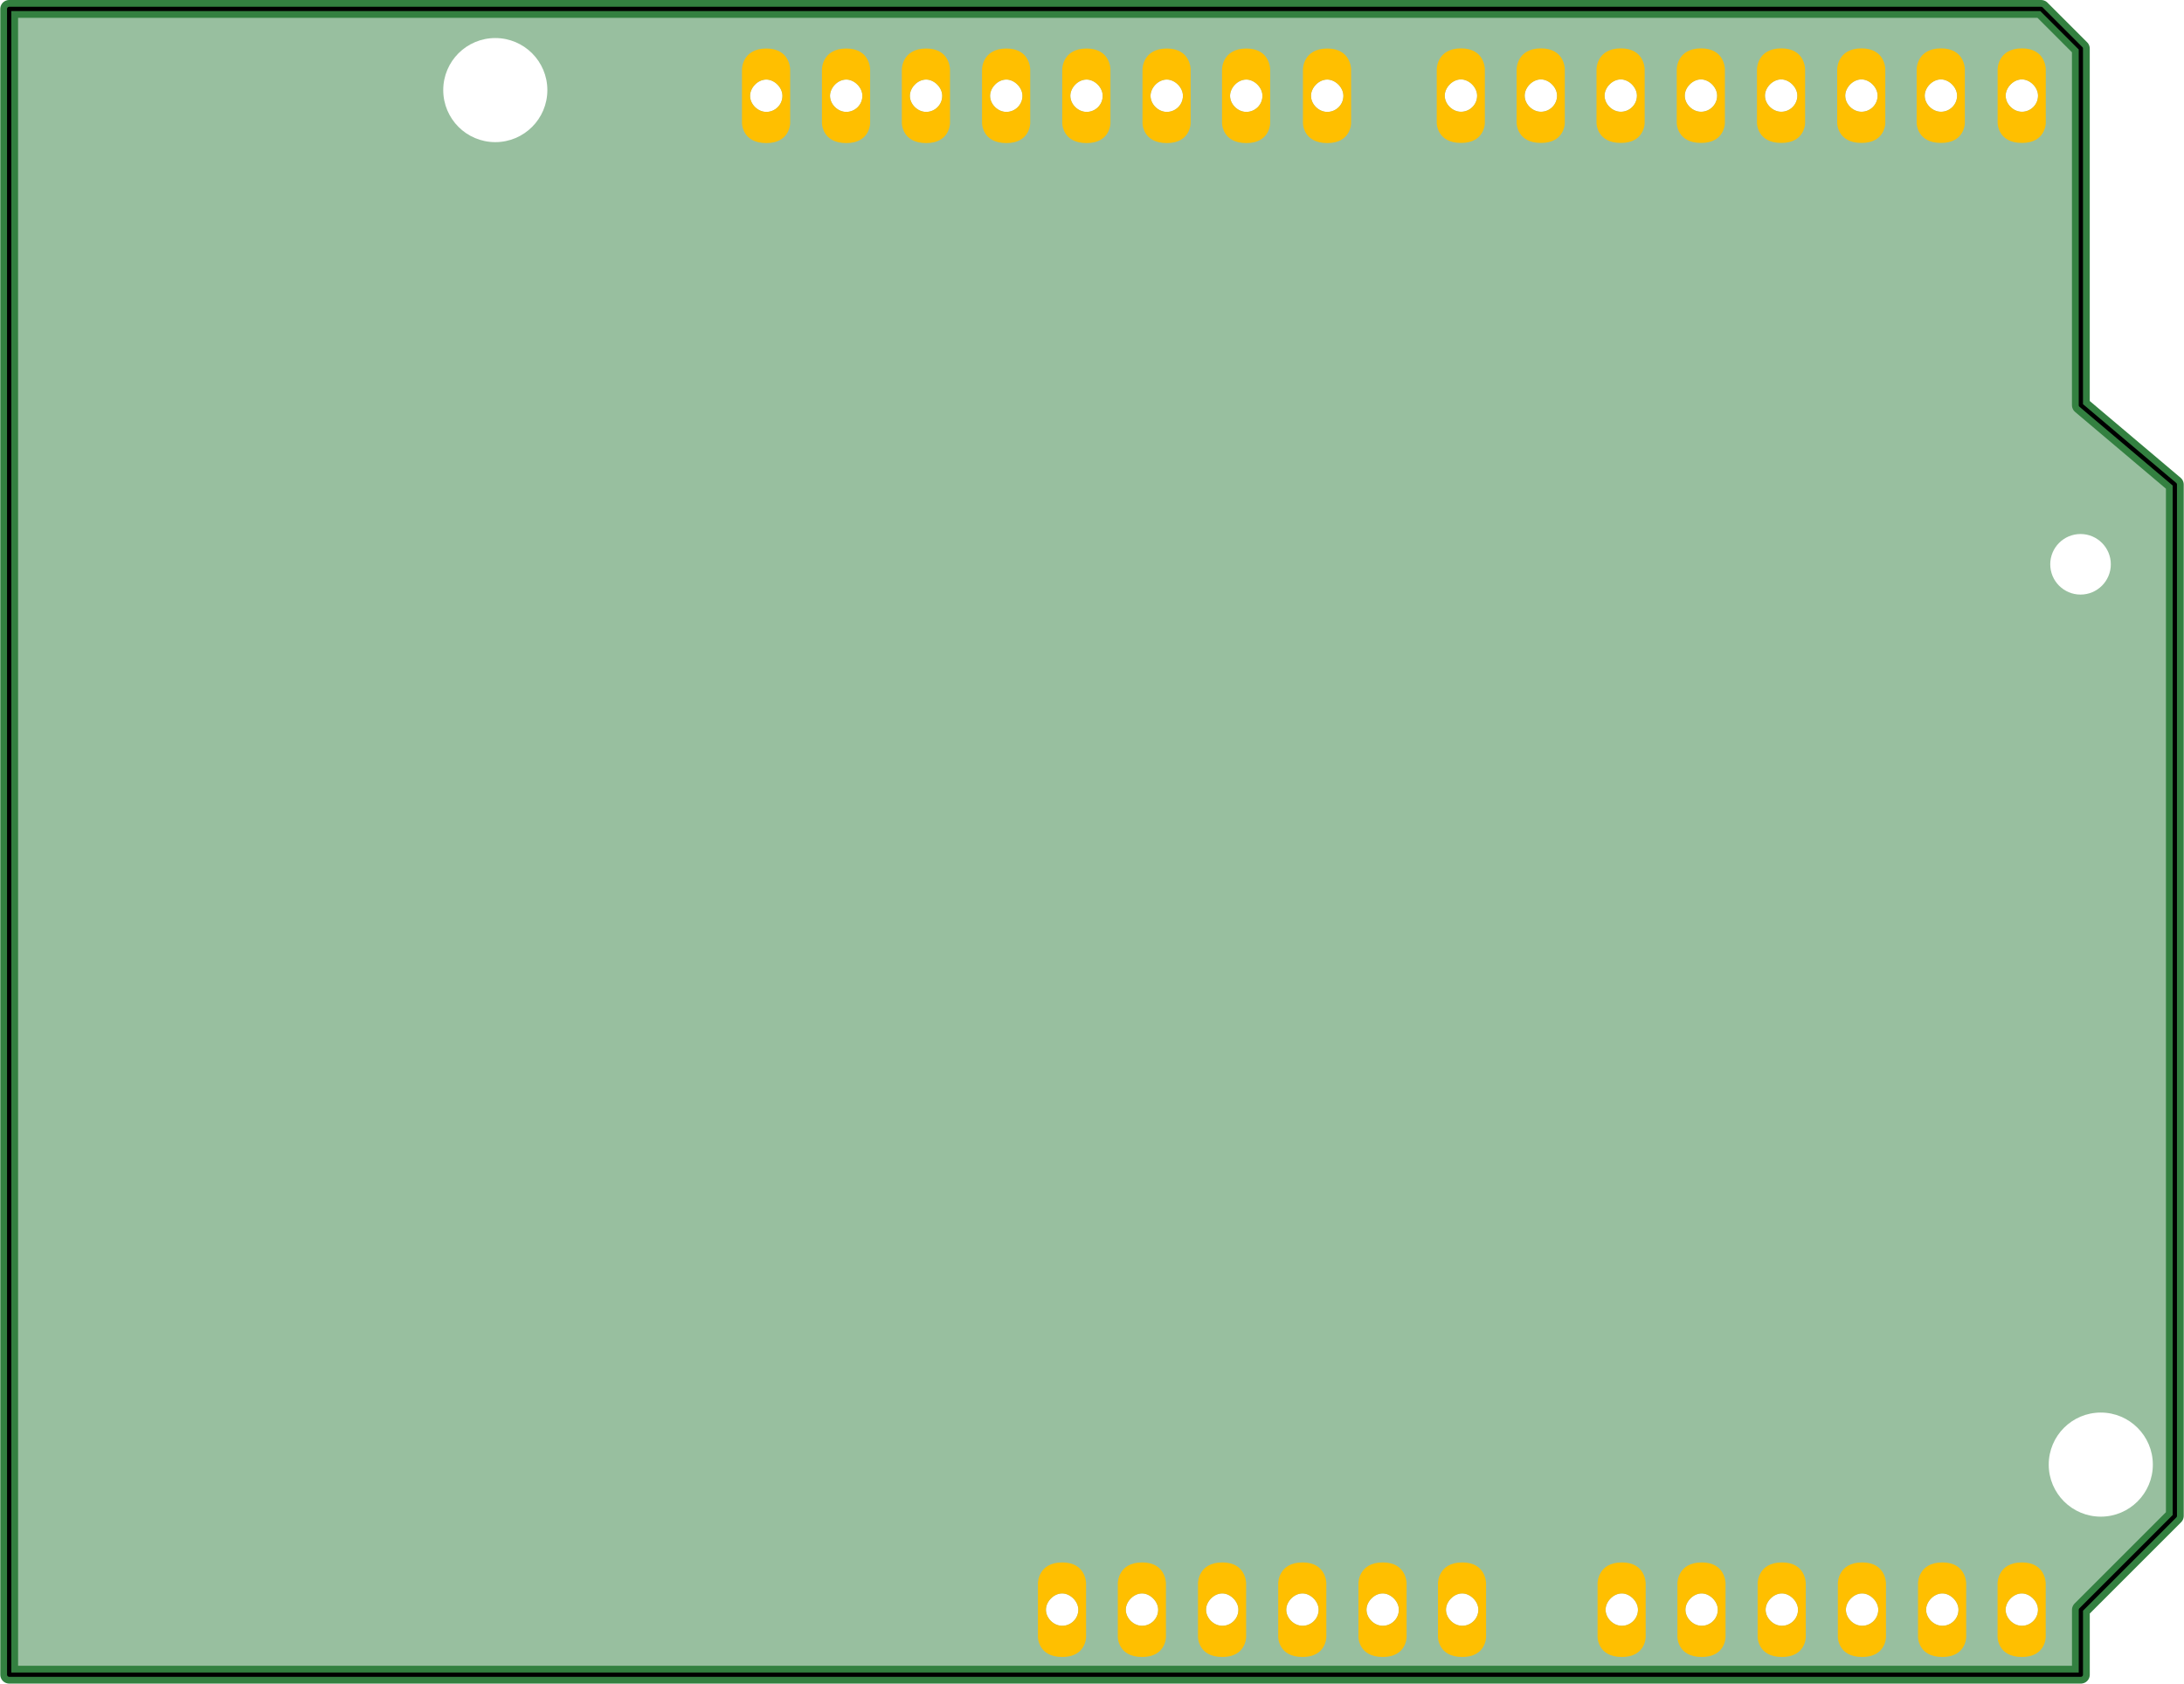
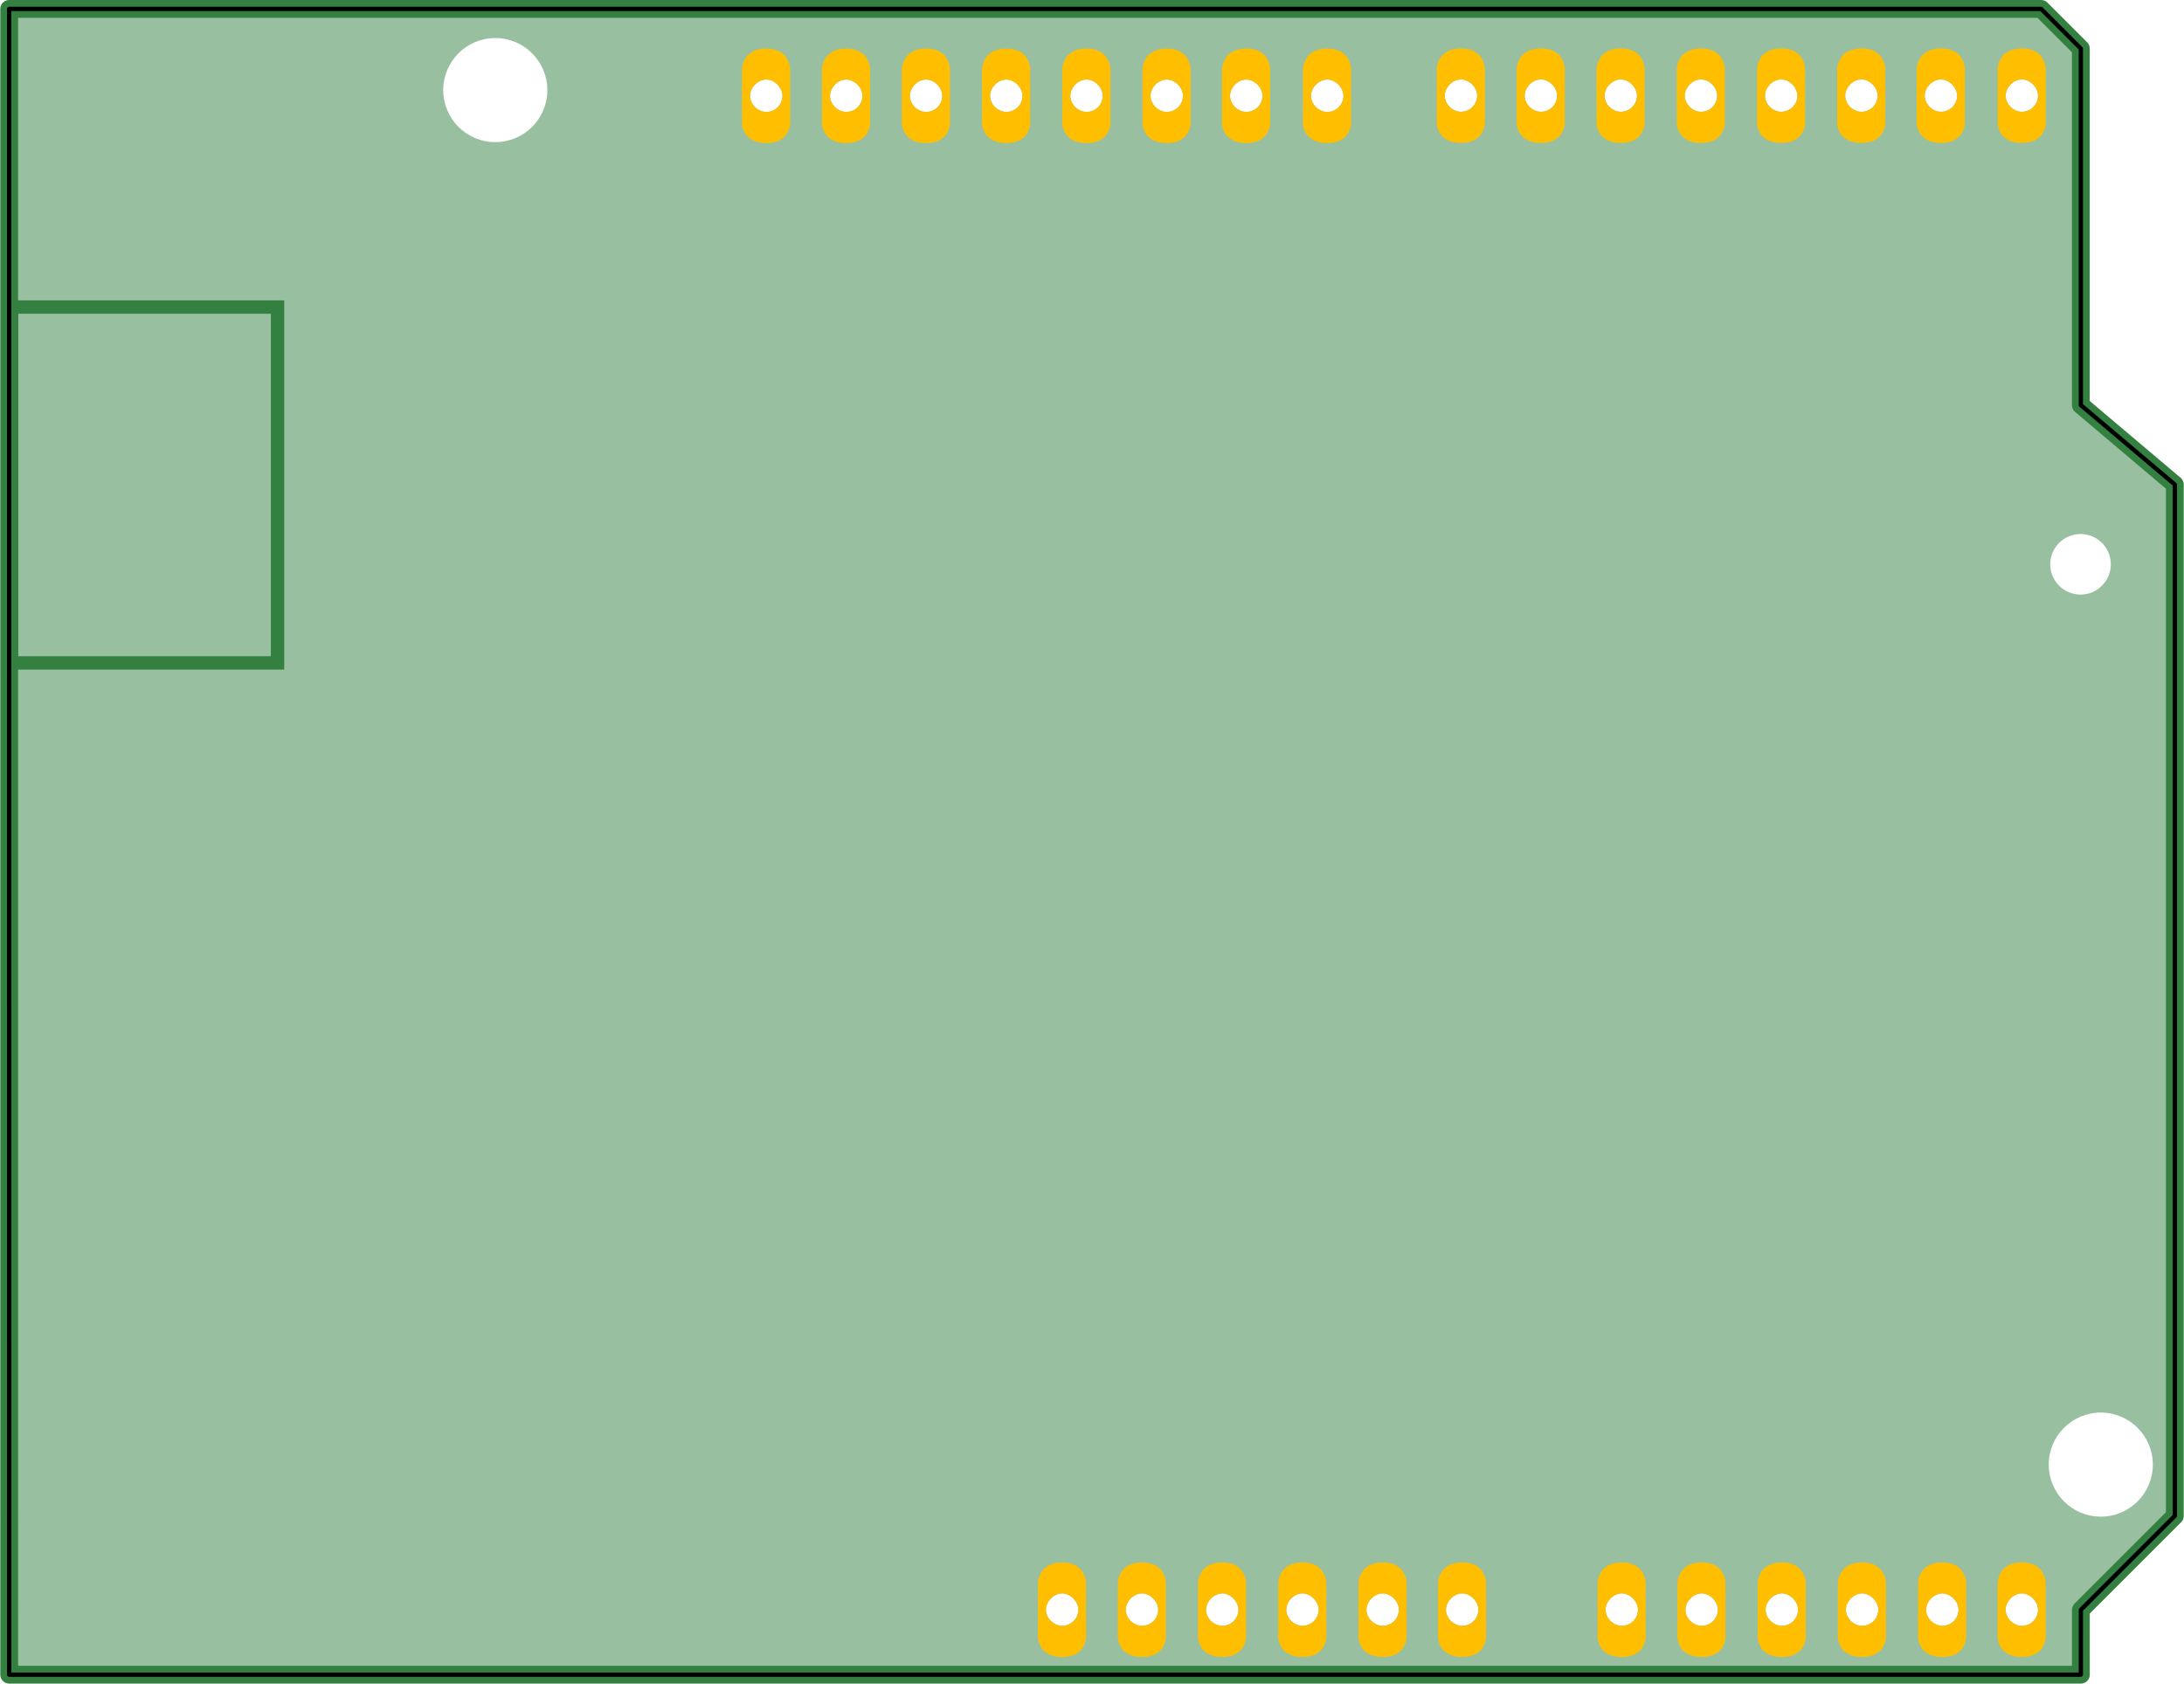
<svg xmlns="http://www.w3.org/2000/svg" version="1.2" baseProfile="tiny" x="0px" y="0px" width="2.725in" height="2.101in" viewBox="0 0 245.237 189.126" id="svg2">
+   <defs id="defs39">
+     </defs>
  <g id="board">
-     <path fill="#338040" fill-opacity="0.5" d="M233.682,45.512V5.459l-4.458-4.458L1,1l0.002,187.126h232.683v-7.284l10.552-10.552   V54.432L233.682,45.512z M233.646,59.989c1.877,0,3.401,1.523,3.401,3.4c0.002,1.878-1.521,3.403-3.401,3.403   c-1.88,0-3.402-1.523-3.402-3.403C230.244,61.51,231.769,59.989,233.646,59.989z M227.064,8.919c0.904,0,1.809,0.882,1.809,1.829   c0,1.019-0.835,1.808-1.809,1.808c-0.965,0-1.828-0.863-1.828-1.808C225.237,9.839,226.097,8.916,227.064,8.919z M55.6,15.967   c-3.233,0-5.847-2.618-5.847-5.848c0-3.229,2.618-5.845,5.847-5.845c3.231,0,5.846,2.62,5.846,5.845   C61.446,13.349,58.829,15.967,55.6,15.967z M86.042,12.572c-0.963,0-1.828-0.863-1.828-1.808c0-0.909,0.859-1.833,1.828-1.829   c0.901,0,1.809,0.882,1.809,1.829C87.85,11.783,87.017,12.572,86.042,12.572z M95.022,12.572c-0.965,0-1.829-0.863-1.829-1.808   c0-0.909,0.86-1.833,1.829-1.829c0.902,0,1.808,0.882,1.808,1.829C96.83,11.783,95.996,12.572,95.022,12.572z M103.99,12.572   c-0.966,0-1.829-0.863-1.829-1.808c0-0.909,0.864-1.833,1.829-1.829c0.898,0,1.808,0.882,1.808,1.829   C105.798,11.783,104.963,12.572,103.99,12.572z M113,12.572c-0.965,0-1.829-0.863-1.829-1.808c0-0.909,0.863-1.833,1.829-1.829   c0.898,0,1.809,0.882,1.809,1.829C114.809,11.783,113.975,12.572,113,12.572z M119.272,182.636c-0.967,0-1.828-0.863-1.828-1.809   c0-0.907,0.864-1.831,1.828-1.829c0.903,0,1.811,0.883,1.811,1.829C121.083,181.845,120.248,182.636,119.272,182.636z    M122.011,12.572c-0.965,0-1.828-0.863-1.828-1.808c0-0.909,0.858-1.833,1.828-1.829c0.904,0,1.809,0.882,1.809,1.829   C123.82,11.783,122.99,12.572,122.011,12.572z M128.241,182.636c-0.963,0-1.829-0.863-1.829-1.809c0-0.907,0.866-1.831,1.829-1.829   c0.9,0,1.811,0.883,1.811,1.829C130.051,181.845,129.217,182.636,128.241,182.636z M131.02,12.572   c-0.965,0-1.828-0.863-1.828-1.808c0-0.909,0.863-1.833,1.828-1.829c0.904,0,1.811,0.882,1.811,1.829   C132.83,11.783,131.999,12.572,131.02,12.572z M137.254,182.636c-0.967,0-1.828-0.863-1.828-1.809c0-0.907,0.86-1.831,1.828-1.829   c0.901,0,1.808,0.883,1.808,1.829C139.062,181.845,138.233,182.636,137.254,182.636z M139.951,12.572   c-0.965,0-1.828-0.863-1.828-1.808c0-0.909,0.861-1.833,1.828-1.829c0.903,0,1.811,0.882,1.811,1.829   C141.762,11.783,140.927,12.572,139.951,12.572z M146.265,182.636c-0.965,0-1.829-0.863-1.829-1.809   c0-0.907,0.862-1.831,1.829-1.829c0.9,0,1.809,0.883,1.809,1.829C148.073,181.845,147.238,182.636,146.265,182.636z    M149.042,12.572c-0.967,0-1.828-0.863-1.828-1.808c0-0.909,0.862-1.833,1.828-1.829c0.904,0,1.813,0.882,1.813,1.829   C150.855,11.783,150.021,12.572,149.042,12.572z M155.275,182.636c-0.965,0-1.828-0.863-1.828-1.809   c0-0.907,0.86-1.831,1.828-1.829c0.902,0,1.809,0.883,1.809,1.829C157.083,181.845,156.247,182.636,155.275,182.636z    M164.063,8.919c0.904,0,1.813,0.882,1.813,1.829c0,1.019-0.833,1.808-1.813,1.808c-0.965,0-1.827-0.863-1.827-1.808   C162.236,9.839,163.098,8.916,164.063,8.919z M164.202,182.636c-0.965,0-1.828-0.863-1.828-1.809c0-0.907,0.863-1.831,1.828-1.829   c0.902,0,1.811,0.883,1.811,1.829C166.012,181.845,165.177,182.636,164.202,182.636z M173.042,12.556   c-0.965,0-1.828-0.863-1.828-1.808c0-0.909,0.863-1.833,1.828-1.829c0.904,0,1.81,0.882,1.81,1.829   C174.852,11.767,174.021,12.556,173.042,12.556z M182.014,8.919c0.902,0,1.809,0.882,1.809,1.829c0,1.019-0.835,1.808-1.809,1.808   c-0.965,0-1.828-0.863-1.828-1.808C180.187,9.839,181.047,8.916,182.014,8.919z M182.128,182.636c-0.965,0-1.828-0.863-1.828-1.809   c0-0.907,0.861-1.831,1.828-1.829c0.903,0,1.811,0.883,1.811,1.829C183.939,181.845,183.104,182.636,182.128,182.636z    M191.097,182.636c-0.965,0-1.828-0.863-1.828-1.809c0-0.907,0.864-1.831,1.828-1.829c0.902,0,1.811,0.883,1.811,1.829   C192.908,181.845,192.072,182.636,191.097,182.636z M191.022,12.556c-0.965,0-1.828-0.863-1.828-1.808   c0-0.909,0.864-1.833,1.828-1.829c0.902,0,1.811,0.882,1.811,1.829C192.833,11.767,191.998,12.556,191.022,12.556z    M200.105,182.636c-0.963,0-1.829-0.863-1.829-1.809c0-0.907,0.865-1.831,1.829-1.829c0.902,0,1.811,0.883,1.811,1.829   C201.916,181.845,201.084,182.636,200.105,182.636z M200.031,12.556c-0.963,0-1.829-0.863-1.829-1.808   c0-0.909,0.864-1.833,1.829-1.829c0.901,0,1.81,0.882,1.81,1.829C201.841,11.767,201.009,12.556,200.031,12.556z M209.119,182.636   c-0.967,0-1.828-0.863-1.828-1.809c0-0.907,0.861-1.831,1.828-1.829c0.902,0,1.811,0.883,1.811,1.829   C210.929,181.845,210.097,182.636,209.119,182.636z M209.044,12.556c-0.967,0-1.828-0.863-1.828-1.808   c0-0.909,0.861-1.833,1.828-1.829c0.902,0,1.811,0.882,1.811,1.829C210.854,11.767,210.022,12.556,209.044,12.556z M217.973,8.919   c0.901,0,1.809,0.882,1.809,1.829c0,1.019-0.833,1.808-1.809,1.808c-0.966,0-1.828-0.863-1.828-1.808   C216.145,9.839,217.007,8.916,217.973,8.919z M218.129,182.636c-0.966,0-1.828-0.863-1.828-1.809c0-0.907,0.861-1.831,1.828-1.829   c0.902,0,1.809,0.883,1.809,1.829C219.938,181.845,219.106,182.636,218.129,182.636z M227.059,182.636   c-0.965,0-1.828-0.863-1.828-1.809c0-0.907,0.86-1.831,1.828-1.829c0.904,0,1.809,0.883,1.809,1.829   C228.867,181.845,228.033,182.636,227.059,182.636z M235.921,170.373c-3.229,0-5.847-2.619-5.847-5.845   c0-3.235,2.625-5.848,5.847-5.848c3.222,0,5.846,2.622,5.846,5.848C241.767,167.755,239.151,170.373,235.921,170.373z" />
+     <path fill="#338040" fill-opacity="0.5" d="M233.682,45.512V5.459l-4.458-4.458L1,1l0.002,187.126h232.683v-7.284l10.552-10.552   V54.432L233.682,45.512z M233.646,59.989c1.877,0,3.401,1.523,3.401,3.4c0.002,1.878-1.521,3.403-3.401,3.403   c-1.88,0-3.402-1.523-3.402-3.403C230.244,61.51,231.769,59.989,233.646,59.989z M227.064,8.919c0.904,0,1.809,0.882,1.809,1.829   c0,1.019-0.835,1.808-1.809,1.808c-0.965,0-1.828-0.863-1.828-1.808C225.237,9.839,226.097,8.916,227.064,8.919z M55.6,15.967   c-3.233,0-5.847-2.618-5.847-5.848c0-3.229,2.618-5.845,5.847-5.845c3.231,0,5.846,2.62,5.846,5.845   C61.446,13.349,58.829,15.967,55.6,15.967z M86.042,12.572c-0.963,0-1.828-0.863-1.828-1.808c0-0.909,0.859-1.833,1.828-1.829   c0.901,0,1.809,0.882,1.809,1.829C87.85,11.783,87.017,12.572,86.042,12.572z M95.022,12.572c-0.965,0-1.829-0.863-1.829-1.808   c0-0.909,0.86-1.833,1.829-1.829c0.902,0,1.808,0.882,1.808,1.829C96.83,11.783,95.996,12.572,95.022,12.572z M103.99,12.572   c-0.966,0-1.829-0.863-1.829-1.808c0-0.909,0.864-1.833,1.829-1.829c0.898,0,1.808,0.882,1.808,1.829   C105.798,11.783,104.963,12.572,103.99,12.572z M113,12.572c-0.965,0-1.829-0.863-1.829-1.808c0-0.909,0.863-1.833,1.829-1.829   c0.898,0,1.809,0.882,1.809,1.829C114.809,11.783,113.975,12.572,113,12.572z M119.272,182.636c-0.967,0-1.828-0.863-1.828-1.809   c0-0.907,0.864-1.831,1.828-1.829c0.903,0,1.811,0.883,1.811,1.829C121.083,181.845,120.248,182.636,119.272,182.636z    M122.011,12.572c-0.965,0-1.828-0.863-1.828-1.808c0-0.909,0.858-1.833,1.828-1.829c0.904,0,1.809,0.882,1.809,1.829   C123.82,11.783,122.99,12.572,122.011,12.572z M128.241,182.636c-0.963,0-1.829-0.863-1.829-1.809c0-0.907,0.866-1.831,1.829-1.829   c0.9,0,1.811,0.883,1.811,1.829C130.051,181.845,129.217,182.636,128.241,182.636z M131.02,12.572   c-0.965,0-1.828-0.863-1.828-1.808c0-0.909,0.863-1.833,1.828-1.829c0.904,0,1.811,0.882,1.811,1.829   C132.83,11.783,131.999,12.572,131.02,12.572z M137.254,182.636c-0.967,0-1.828-0.863-1.828-1.809c0-0.907,0.86-1.831,1.828-1.829   c0.901,0,1.808,0.883,1.808,1.829C139.062,181.845,138.233,182.636,137.254,182.636z M139.951,12.572   c-0.965,0-1.828-0.863-1.828-1.808c0-0.909,0.861-1.833,1.828-1.829c0.903,0,1.811,0.882,1.811,1.829   C141.762,11.783,140.927,12.572,139.951,12.572z M146.265,182.636c-0.965,0-1.829-0.863-1.829-1.809   c0-0.907,0.862-1.831,1.829-1.829c0.9,0,1.809,0.883,1.809,1.829C148.073,181.845,147.238,182.636,146.265,182.636z    M149.042,12.572c-0.967,0-1.828-0.863-1.828-1.808c0-0.909,0.862-1.833,1.828-1.829c0.904,0,1.813,0.882,1.813,1.829   C150.855,11.783,150.021,12.572,149.042,12.572z M155.275,182.636c-0.965,0-1.828-0.863-1.828-1.809   c0-0.907,0.86-1.831,1.828-1.829c0.902,0,1.809,0.883,1.809,1.829C157.083,181.845,156.247,182.636,155.275,182.636z    M164.063,8.919c0.904,0,1.813,0.882,1.813,1.829c0,1.019-0.833,1.808-1.813,1.808c-0.965,0-1.827-0.863-1.827-1.808   C162.236,9.839,163.098,8.916,164.063,8.919z M164.202,182.636c-0.965,0-1.828-0.863-1.828-1.809c0-0.907,0.863-1.831,1.828-1.829   c0.902,0,1.811,0.883,1.811,1.829C166.012,181.845,165.177,182.636,164.202,182.636z M173.042,12.556   c-0.965,0-1.828-0.863-1.828-1.808c0-0.909,0.863-1.833,1.828-1.829c0.904,0,1.81,0.882,1.81,1.829   C174.852,11.767,174.021,12.556,173.042,12.556z M182.014,8.919c0.902,0,1.809,0.882,1.809,1.829c0,1.019-0.835,1.808-1.809,1.808   c-0.965,0-1.828-0.863-1.828-1.808C180.187,9.839,181.047,8.916,182.014,8.919z M182.128,182.636c-0.965,0-1.828-0.863-1.828-1.809   c0-0.907,0.861-1.831,1.828-1.829c0.903,0,1.811,0.883,1.811,1.829C183.939,181.845,183.104,182.636,182.128,182.636z    M191.097,182.636c-0.965,0-1.828-0.863-1.828-1.809c0-0.907,0.864-1.831,1.828-1.829c0.902,0,1.811,0.883,1.811,1.829   C192.908,181.845,192.072,182.636,191.097,182.636z M191.022,12.556c-0.965,0-1.828-0.863-1.828-1.808   c0-0.909,0.864-1.833,1.828-1.829c0.902,0,1.811,0.882,1.811,1.829C192.833,11.767,191.998,12.556,191.022,12.556z    M200.105,182.636c-0.963,0-1.829-0.863-1.829-1.809c0-0.907,0.865-1.831,1.829-1.829c0.902,0,1.811,0.883,1.811,1.829   C201.916,181.845,201.084,182.636,200.105,182.636z M200.031,12.556c-0.963,0-1.829-0.863-1.829-1.808   c0-0.909,0.864-1.833,1.829-1.829c0.901,0,1.81,0.882,1.81,1.829C201.841,11.767,201.009,12.556,200.031,12.556z M209.119,182.636   c-0.967,0-1.828-0.863-1.828-1.809c0-0.907,0.861-1.831,1.828-1.829c0.902,0,1.811,0.883,1.811,1.829   C210.929,181.845,210.097,182.636,209.119,182.636z M209.044,12.556c-0.967,0-1.828-0.863-1.828-1.808   c0-0.909,0.861-1.833,1.828-1.829c0.902,0,1.811,0.882,1.811,1.829C210.854,11.767,210.022,12.556,209.044,12.556z M217.973,8.919   c0.901,0,1.809,0.882,1.809,1.829c0,1.019-0.833,1.808-1.809,1.808c-0.966,0-1.828-0.863-1.828-1.808   C216.145,9.839,217.007,8.916,217.973,8.919z M218.129,182.636c-0.966,0-1.828-0.863-1.828-1.809c0-0.907,0.861-1.831,1.828-1.829   c0.902,0,1.809,0.883,1.809,1.829C219.938,181.845,219.106,182.636,218.129,182.636z M227.059,182.636   c-0.965,0-1.828-0.863-1.828-1.809c0-0.907,0.86-1.831,1.828-1.829c0.904,0,1.809,0.883,1.809,1.829   C228.867,181.845,228.033,182.636,227.059,182.636z M235.921,170.373c-3.229,0-5.847-2.619-5.847-5.845   c0-3.235,2.625-5.848,5.847-5.848c3.222,0,5.846,2.622,5.846,5.848C241.767,167.755,239.151,170.373,235.921,170.373z" id="path4" />
+     <rect style="fill:none;fill-opacity:1;stroke:#338040;stroke-width:1.5;stroke-miterlimit:4;stroke-dasharray:none;stroke-opacity:1" id="usbconnector" width="29.875" height="39.974" x="1.267" y="34.494" />
    <path id="outline" fill="none" stroke="#338040" stroke-width="2" stroke-linecap="round" stroke-linejoin="round" stroke-miterlimit="10" d="   M233.682,45.512V5.459l-4.458-4.458L1,1l0.002,187.126h232.683v-7.284l10.552-10.552V54.432L233.682,45.512z" />
  </g>
  <g id="copper0">
    <g id="g40">
      <path id="connector0pin" fill="#FFBF00" d="M88.717,7.784v6.055c0,0,0,2.233-2.674,2.233c-2.735,0-2.735-2.233-2.735-2.233V7.784    c0,0,0-2.332,2.735-2.332C88.717,5.45,88.717,7.784,88.717,7.784z M84.214,10.764c0,0.945,0.865,1.808,1.828,1.808    c0.976,0,1.809-0.789,1.809-1.808c0-0.946-0.908-1.829-1.809-1.829C85.073,8.931,84.214,9.855,84.214,10.764z" />
      <path id="connector1pin" fill="#FFBF00" d="M97.699,7.784v6.055c0,0,0,2.233-2.675,2.233c-2.736,0-2.736-2.233-2.736-2.233V7.784    c0,0,0-2.332,2.736-2.332C97.699,5.45,97.699,7.784,97.699,7.784z M93.193,10.764c0,0.945,0.863,1.808,1.829,1.808    c0.974,0,1.808-0.789,1.808-1.808c0-0.946-0.905-1.829-1.808-1.829C94.054,8.931,93.193,9.855,93.193,10.764z" />
      <path id="connector2pin" fill="#FFBF00" d="M106.668,7.784v6.055c0,0,0,2.233-2.669,2.233c-2.736,0-2.736-2.233-2.736-2.233V7.784    c0,0,0-2.332,2.736-2.332C106.668,5.45,106.668,7.784,106.668,7.784z M102.162,10.764c0,0.945,0.862,1.808,1.829,1.808    c0.973,0,1.808-0.789,1.808-1.808c0-0.946-0.91-1.829-1.808-1.829C103.026,8.931,102.162,9.855,102.162,10.764z" />
      <path id="connector3pin" fill="#FFBF00" d="M115.679,7.784v6.055c0,0,0,2.233-2.672,2.233c-2.738,0-2.738-2.233-2.738-2.233V7.784    c0,0,0-2.332,2.738-2.332C115.679,5.45,115.679,7.784,115.679,7.784z M111.17,10.764c0,0.945,0.863,1.808,1.829,1.808    c0.975,0,1.809-0.789,1.809-1.808c0-0.946-0.911-1.829-1.809-1.829C112.035,8.931,111.17,9.855,111.17,10.764z" />
      <path id="connector4pin" fill="#FFBF00" d="M124.688,7.784v6.055c0,0,0,2.233-2.676,2.233c-2.736,0-2.736-2.233-2.736-2.233V7.784    c0,0,0-2.332,2.736-2.332C124.688,5.45,124.688,7.784,124.688,7.784z M120.185,10.764c0,0.945,0.861,1.808,1.828,1.808    c0.979,0,1.809-0.789,1.809-1.808c0-0.946-0.905-1.829-1.809-1.829C121.042,8.931,120.185,9.855,120.185,10.764z" />
      <path id="connector5pin" fill="#FFBF00" d="M133.695,7.784v6.055c0,0,0,2.233-2.669,2.233c-2.736,0-2.736-2.233-2.736-2.233V7.784    c0,0,0-2.332,2.736-2.332C133.695,5.45,133.695,7.784,133.695,7.784z M129.193,10.764c0,0.945,0.861,1.808,1.828,1.808    c0.979,0,1.811-0.789,1.811-1.808c0-0.946-0.907-1.829-1.811-1.829C130.056,8.931,129.193,9.855,129.193,10.764z" />
      <path id="connector6pin" fill="#FFBF00" d="M142.628,7.784v6.055c0,0,0,2.233-2.671,2.233c-2.734,0-2.734-2.233-2.734-2.233V7.784    c0,0,0-2.332,2.734-2.332C142.628,5.45,142.628,7.784,142.628,7.784z M138.124,10.764c0,0.945,0.861,1.808,1.828,1.808    c0.977,0,1.811-0.789,1.811-1.808c0-0.946-0.908-1.829-1.811-1.829C138.986,8.931,138.124,9.855,138.124,10.764z" />
      <path id="connector7pin" fill="#FFBF00" d="M151.718,7.784v6.055c0,0,0,2.233-2.67,2.233c-2.738,0-2.738-2.233-2.738-2.233V7.784    c0,0,0-2.332,2.738-2.332C151.718,5.45,151.718,7.784,151.718,7.784z M147.214,10.764c0,0.945,0.861,1.808,1.828,1.808    c0.979,0,1.813-0.789,1.813-1.808c0-0.946-0.908-1.829-1.813-1.829C148.075,8.931,147.214,9.855,147.214,10.764z" />
      <path id="connector8pin" fill="#FFBF00" d="M166.741,7.768v6.055c0,0,0,2.233-2.67,2.233c-2.732,0-2.732-2.233-2.732-2.233V7.768    c0,0,0-2.332,2.732-2.332C166.741,5.435,166.741,7.768,166.741,7.768z M162.235,10.748c0,0.945,0.861,1.808,1.827,1.808    c0.979,0,1.813-0.789,1.813-1.808c0-0.946-0.909-1.829-1.813-1.829C163.098,8.916,162.235,9.839,162.235,10.748z" />
      <path id="connector9pin" fill="#FFBF00" d="M175.721,7.768v6.055c0,0,0,2.233-2.672,2.233c-2.736,0-2.736-2.233-2.736-2.233V7.768    c0,0,0-2.332,2.736-2.332C175.721,5.435,175.721,7.768,175.721,7.768z M171.214,10.748c0,0.945,0.861,1.808,1.828,1.808    c0.979,0,1.811-0.789,1.811-1.808c0-0.946-0.907-1.829-1.811-1.829C172.078,8.916,171.214,9.839,171.214,10.748z" />
      <path id="connector10pin" fill="#FFBF00" d="M184.69,7.768v6.055c0,0,0,2.233-2.671,2.233c-2.736,0-2.736-2.233-2.736-2.233V7.768    c0,0,0-2.332,2.736-2.332C184.69,5.435,184.69,7.768,184.69,7.768z M180.186,10.748c0,0.945,0.861,1.808,1.828,1.808    c0.973,0,1.809-0.789,1.809-1.808c0-0.946-0.907-1.829-1.809-1.829C181.046,8.916,180.186,9.839,180.186,10.748z" />
      <path id="connector11pin" fill="#FFBF00" d="M193.7,7.768v6.055c0,0,0,2.233-2.67,2.233c-2.734,0-2.734-2.233-2.734-2.233V7.768    c0,0,0-2.332,2.734-2.332C193.7,5.435,193.7,7.768,193.7,7.768z M189.194,10.748c0,0.945,0.863,1.808,1.829,1.808    c0.975,0,1.81-0.789,1.81-1.808c0-0.946-0.908-1.829-1.81-1.829C190.058,8.916,189.194,9.839,189.194,10.748z" />
      <path id="connector12pin" fill="#FFBF00" d="M202.711,7.768v6.055c0,0,0,2.233-2.67,2.233c-2.736,0-2.736-2.233-2.736-2.233V7.768    c0,0,0-2.332,2.736-2.332C202.711,5.435,202.711,7.768,202.711,7.768z M198.201,10.748c0,0.945,0.865,1.808,1.829,1.808    c0.979,0,1.811-0.789,1.811-1.808c0-0.946-0.909-1.829-1.811-1.829C199.066,8.916,198.201,9.839,198.201,10.748z" />
      <path id="connector13pin" fill="#FFBF00" d="M211.719,7.768v6.055c0,0,0,2.233-2.673,2.233c-2.732,0-2.732-2.233-2.732-2.233    V7.768c0,0,0-2.332,2.732-2.332C211.719,5.435,211.719,7.768,211.719,7.768z M207.216,10.748c0,0.945,0.861,1.808,1.828,1.808    c0.979,0,1.811-0.789,1.811-1.808c0-0.946-0.909-1.829-1.811-1.829C208.076,8.916,207.216,9.839,207.216,10.748z" />
      <path id="connector14pin" fill="#FFBF00" d="M220.652,7.768v6.055c0,0,0,2.233-2.673,2.233c-2.738,0-2.738-2.233-2.738-2.233    V7.768c0,0,0-2.332,2.738-2.332C220.652,5.435,220.652,7.768,220.652,7.768z M216.145,10.748c0,0.945,0.861,1.808,1.828,1.808    c0.975,0,1.809-0.789,1.809-1.808c0-0.946-0.908-1.829-1.809-1.829C217.007,8.916,216.145,9.839,216.145,10.748z" />
      <path id="connector15pin" fill="#FFBF00" d="M229.741,7.768v6.055c0,0,0,2.233-2.671,2.233c-2.736,0-2.736-2.233-2.736-2.233    V7.768c0,0,0-2.332,2.736-2.332C229.741,5.435,229.741,7.768,229.741,7.768z M225.236,10.748c0,0.945,0.862,1.808,1.828,1.808    c0.973,0,1.808-0.789,1.808-1.808c0-0.946-0.905-1.829-1.808-1.829C226.097,8.916,225.236,9.839,225.236,10.748z" />
      <path id="connector22pin" fill="#FFBF00" d="M184.805,177.849v6.055c0,0,0,2.232-2.671,2.232c-2.732,0-2.732-2.232-2.732-2.232    v-6.055c0,0,0-2.332,2.732-2.332C184.805,175.517,184.805,177.849,184.805,177.849z M180.301,180.827    c0,0.945,0.861,1.809,1.828,1.809c0.977,0,1.811-0.791,1.811-1.809c0-0.946-0.908-1.829-1.811-1.829    C181.163,178.997,180.301,179.92,180.301,180.827z" />
      <path id="connector23pin" fill="#FFBF00" d="M193.775,177.849v6.055c0,0,0,2.232-2.67,2.232c-2.734,0-2.734-2.232-2.734-2.232    v-6.055c0,0,0-2.332,2.734-2.332C193.775,175.517,193.775,177.849,193.775,177.849z M189.269,180.827    c0,0.945,0.863,1.809,1.828,1.809c0.975,0,1.811-0.791,1.811-1.809c0-0.946-0.908-1.829-1.811-1.829    C190.133,178.997,189.269,179.92,189.269,180.827z" />
      <path id="connector24pin" fill="#FFBF00" d="M202.787,177.849v6.055c0,0,0,2.232-2.67,2.232c-2.736,0-2.736-2.232-2.736-2.232    v-6.055c0,0,0-2.332,2.736-2.332C202.787,175.517,202.787,177.849,202.787,177.849z M198.275,180.827    c0,0.945,0.866,1.809,1.829,1.809c0.979,0,1.811-0.791,1.811-1.809c0-0.946-0.909-1.829-1.811-1.829    C199.141,178.997,198.275,179.92,198.275,180.827z" />
      <path id="connector25pin" fill="#FFBF00" d="M211.794,177.849v6.055c0,0,0,2.232-2.673,2.232c-2.732,0-2.732-2.232-2.732-2.232    v-6.055c0,0,0-2.332,2.732-2.332C211.794,175.517,211.794,177.849,211.794,177.849z M207.291,180.827    c0,0.945,0.861,1.809,1.828,1.809c0.979,0,1.811-0.791,1.811-1.809c0-0.946-0.909-1.829-1.811-1.829    C208.151,178.997,207.291,179.92,207.291,180.827z" />
      <path id="connector26pin" fill="#FFBF00" d="M220.801,177.849v6.055c0,0,0,2.232-2.669,2.232c-2.738,0-2.738-2.232-2.738-2.232    v-6.055c0,0,0-2.332,2.738-2.332C220.801,175.517,220.801,177.849,220.801,177.849z M216.302,180.827    c0,0.945,0.861,1.809,1.828,1.809c0.977,0,1.809-0.791,1.809-1.809c0-0.946-0.907-1.829-1.809-1.829    C217.164,178.997,216.302,179.92,216.302,180.827z" />
      <path id="connector27pin" fill="#FFBF00" d="M229.735,177.849v6.055c0,0,0,2.232-2.671,2.232c-2.736,0-2.736-2.232-2.736-2.232    v-6.055c0,0,0-2.332,2.736-2.332C229.735,175.517,229.735,177.849,229.735,177.849z M225.231,180.827    c0,0.945,0.861,1.809,1.828,1.809c0.975,0,1.809-0.791,1.809-1.809c0-0.946-0.905-1.829-1.809-1.829    C226.091,178.997,225.231,179.92,225.231,180.827z" />
      <path id="connector16pin" fill="#FFBF00" d="M121.952,177.849v6.055c0,0,0,2.232-2.671,2.232c-2.736,0-2.736-2.232-2.736-2.232    v-6.055c0,0,0-2.332,2.736-2.332C121.952,175.517,121.952,177.849,121.952,177.849z M117.444,180.827    c0,0.945,0.861,1.809,1.828,1.809c0.976,0,1.811-0.791,1.811-1.809c0-0.946-0.908-1.829-1.811-1.829    C118.308,178.997,117.444,179.92,117.444,180.827z" />
      <path id="connector17pin" fill="#FFBF00" d="M130.922,177.849v6.055c0,0,0,2.232-2.672,2.232c-2.732,0-2.732-2.232-2.732-2.232    v-6.055c0,0,0-2.332,2.732-2.332C130.922,175.517,130.922,177.849,130.922,177.849z M126.411,180.827    c0,0.945,0.865,1.809,1.829,1.809c0.977,0,1.811-0.791,1.811-1.809c0-0.946-0.911-1.829-1.811-1.829    C127.278,178.997,126.411,179.92,126.411,180.827z" />
      <path id="connector18pin" fill="#FFBF00" d="M139.928,177.849v6.055c0,0,0,2.232-2.671,2.232c-2.734,0-2.734-2.232-2.734-2.232    v-6.055c0,0,0-2.332,2.734-2.332C139.928,175.517,139.928,177.849,139.928,177.849z M135.426,180.827    c0,0.945,0.862,1.809,1.828,1.809c0.979,0,1.808-0.791,1.808-1.809c0-0.946-0.907-1.829-1.808-1.829    C136.285,178.997,135.426,179.92,135.426,180.827z" />
      <path id="connector19pin" fill="#FFBF00" d="M148.937,177.849v6.055c0,0,0,2.232-2.669,2.232c-2.736,0-2.736-2.232-2.736-2.232    v-6.055c0,0,0-2.332,2.736-2.332C148.937,175.517,148.937,177.849,148.937,177.849z M144.436,180.827    c0,0.945,0.863,1.809,1.829,1.809c0.973,0,1.809-0.791,1.809-1.809c0-0.946-0.909-1.829-1.809-1.829    C145.298,178.997,144.436,179.92,144.436,180.827z" />
      <path id="connector20pin" fill="#FFBF00" d="M157.952,177.849v6.055c0,0,0,2.232-2.673,2.232c-2.734,0-2.734-2.232-2.734-2.232    v-6.055c0,0,0-2.332,2.734-2.332C157.952,175.517,157.952,177.849,157.952,177.849z M153.447,180.827    c0,0.945,0.861,1.809,1.828,1.809c0.973,0,1.809-0.791,1.809-1.809c0-0.946-0.907-1.829-1.809-1.829    C154.308,178.997,153.447,179.92,153.447,180.827z" />
      <path id="connector21pin" fill="#FFBF00" d="M166.879,177.849v6.055c0,0,0,2.232-2.67,2.232c-2.734,0-2.734-2.232-2.734-2.232    v-6.055c0,0,0-2.332,2.734-2.332C166.879,175.517,166.879,177.849,166.879,177.849z M162.375,180.827    c0,0.945,0.861,1.809,1.828,1.809c0.975,0,1.811-0.791,1.811-1.809c0-0.946-0.908-1.829-1.811-1.829    C163.238,178.997,162.375,179.92,162.375,180.827z" />
    </g>
    <polygon id="polygon45" fill="none" stroke="#000000" stroke-width="0.48" stroke-linecap="round" stroke-linejoin="round" stroke-miterlimit="10" points="   233.682,45.512 233.682,5.459 229.224,1.001 1,1.001 1.002,188.126 233.682,188.126 233.685,180.842 244.237,170.29    244.237,54.432  " />
  </g>
</svg>
